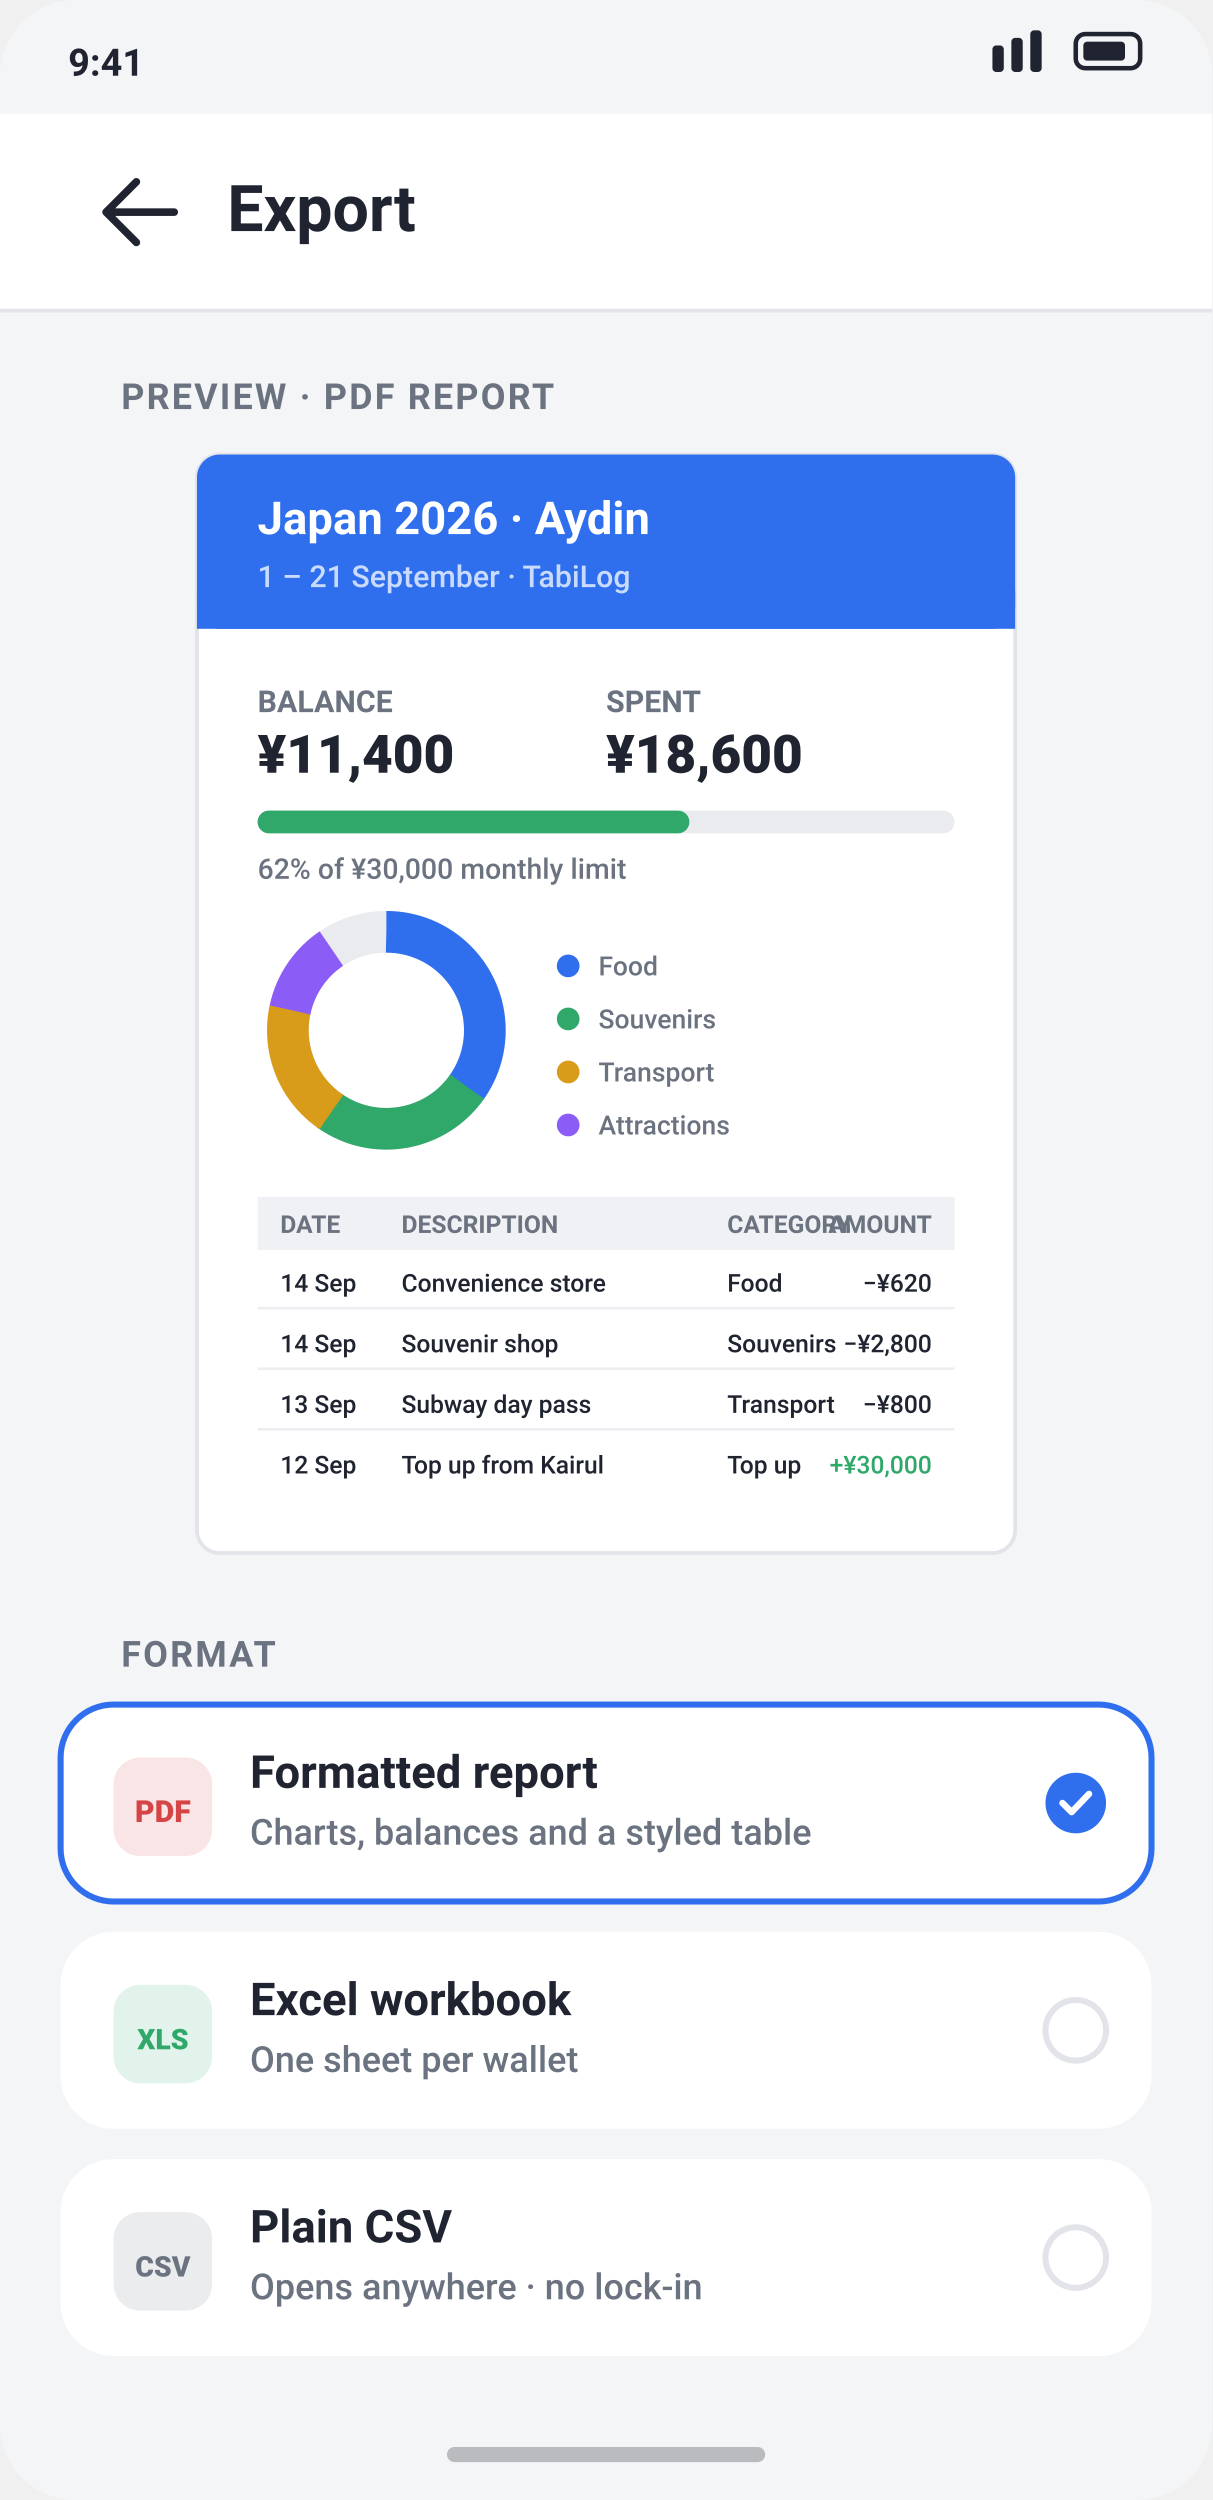
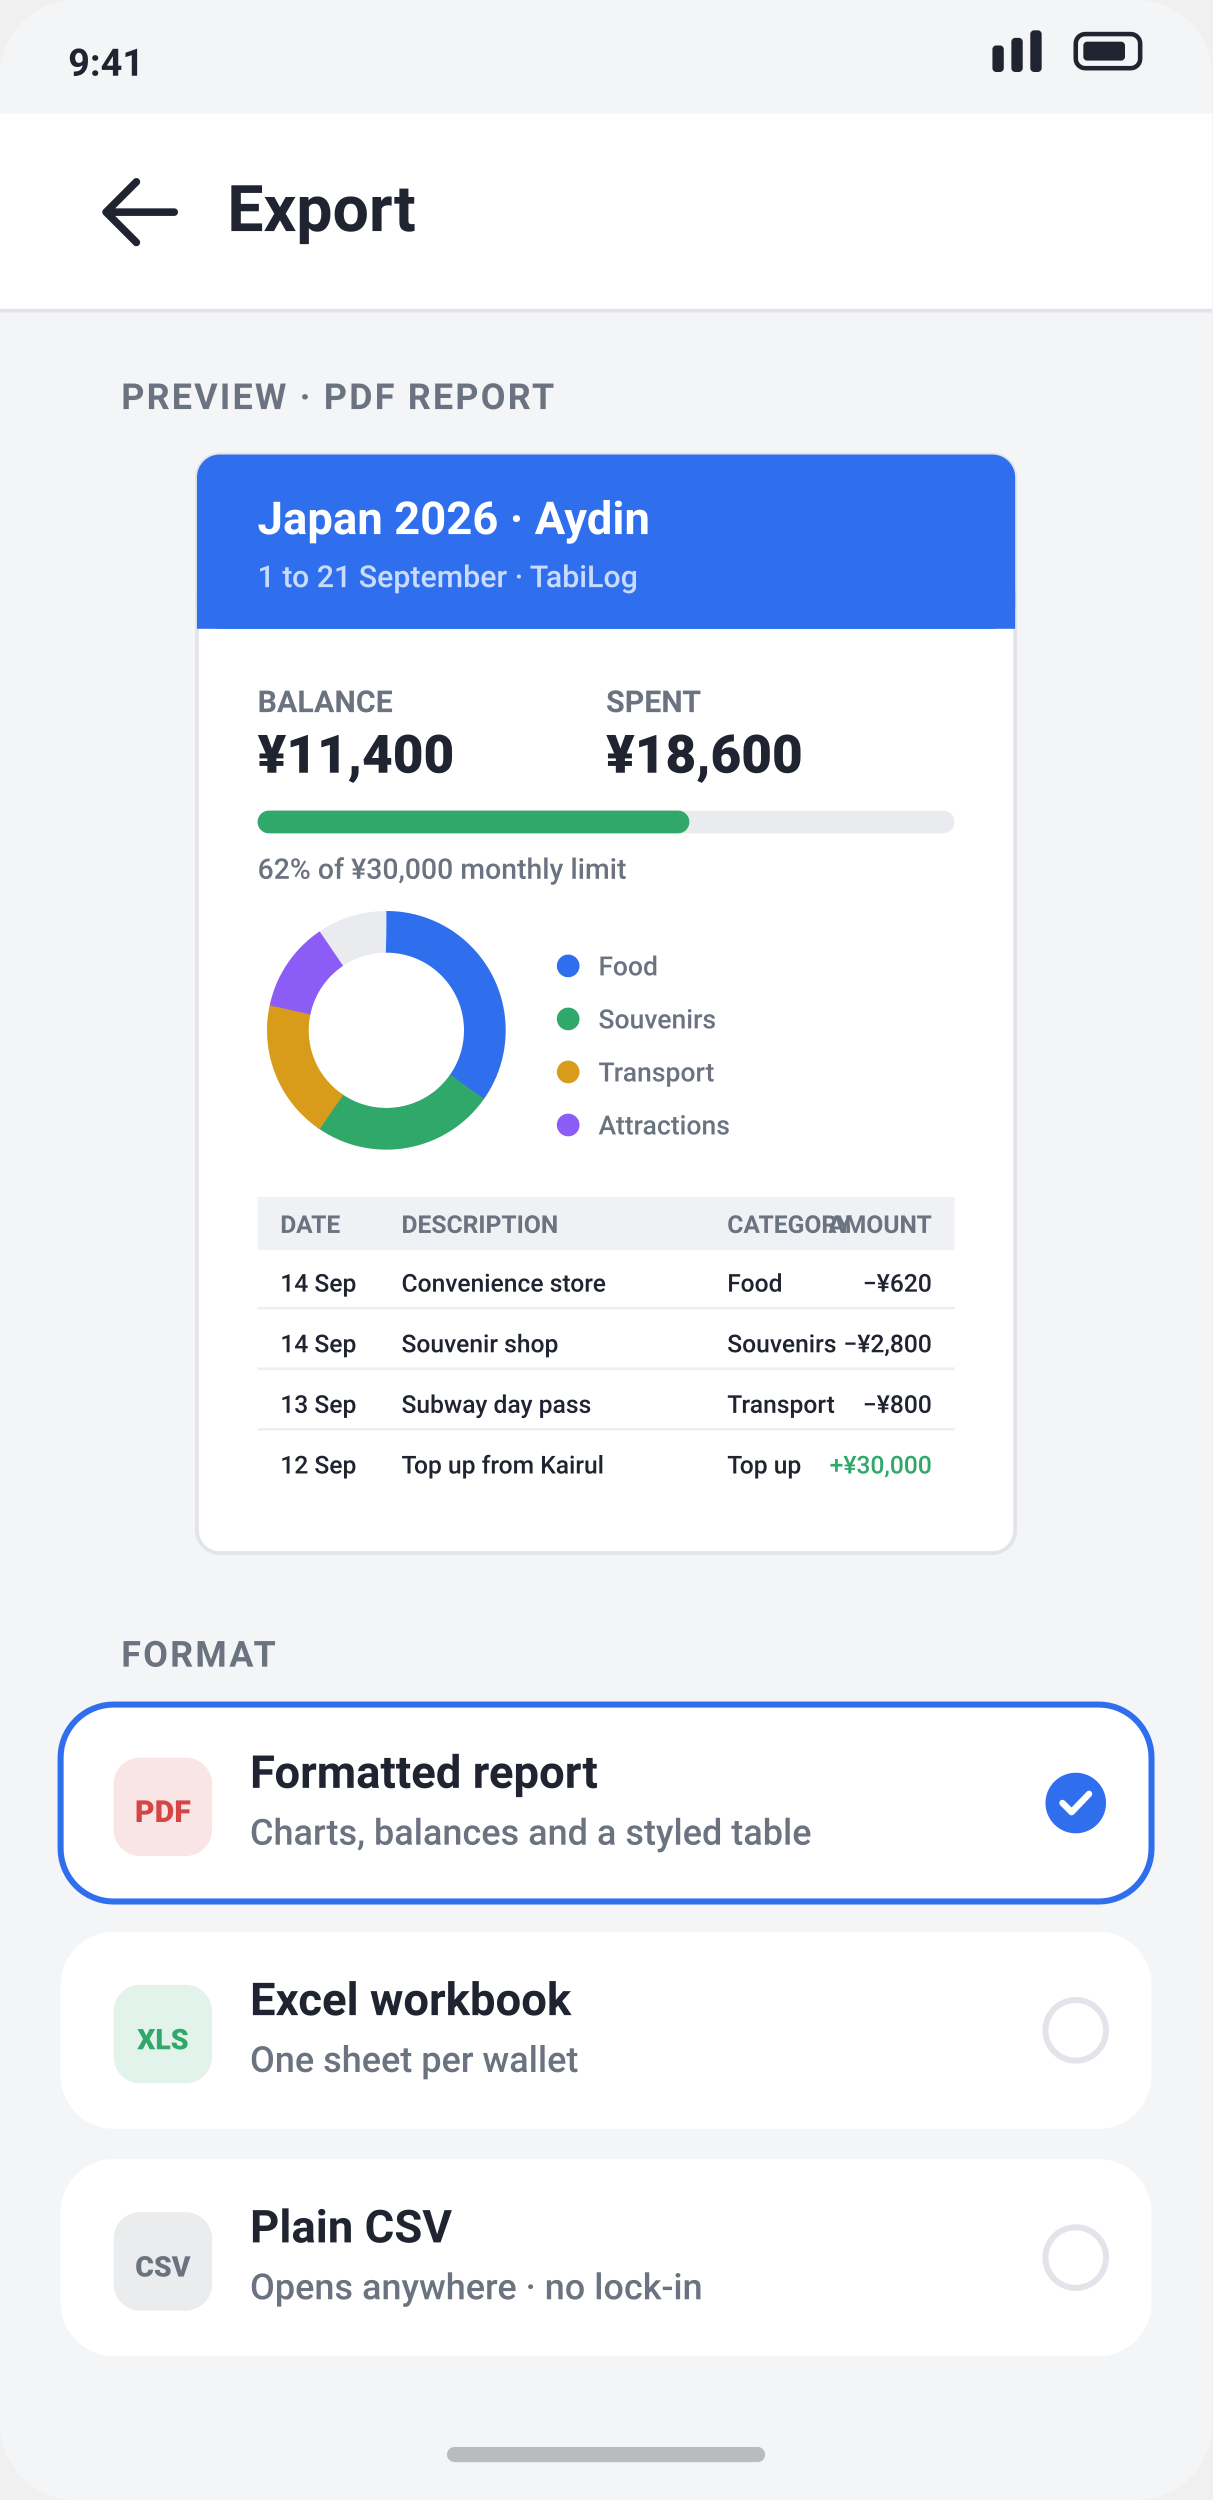
<svg xmlns="http://www.w3.org/2000/svg" viewBox="0 0 320 660" width="320" height="660" role="img" aria-label="TabiLog export screen with a preview of the formatted PDF trip report and CSV and Excel export options">
  <defs>
    <clipPath id="scr">
      <rect width="320" height="660" rx="20" />
    </clipPath>
    <style>
      .t { font-family: system-ui, -apple-system, "Segoe UI", Roboto, sans-serif; }
      .h1 { font-size: 17px; font-weight: 700; fill: #1f2430; }
      .ti { font-size: 12px; font-weight: 600; fill: #1f2430; }
      .mu { font-size: 9.5px; font-weight: 500; fill: #6b7280; }
      .lb { font-size: 9.5px; font-weight: 600; fill: #6b7280; letter-spacing: 0.06em; }
    </style>
  </defs>
  <g clip-path="url(#scr)">
    <rect width="320" height="660" fill="#f4f5f7" />
    <text class="t" x="18" y="20" font-size="10" font-weight="700" fill="#1f2430">9:41</text>
    <g fill="#1f2430">
      <rect x="262" y="12" width="3" height="7" rx="1" />
      <rect x="267" y="10" width="3" height="9" rx="1" />
      <rect x="272" y="8" width="3" height="11" rx="1" />
      <rect x="284" y="9" width="17" height="9" rx="2.5" fill="none" stroke="#1f2430" stroke-width="1.2" />
      <rect x="286" y="11" width="11" height="5" rx="1" />
    </g>
    <rect x="0" y="30" width="320" height="52" fill="#ffffff" />
    <rect x="0" y="81.5" width="320" height="1" fill="#e2e4e9" />
    <path d="M28 56 l8-8 m-8 8 l8 8 m-8-8 h18" stroke="#1f2430" stroke-width="2" fill="none" stroke-linecap="round" stroke-linejoin="round" />
    <text class="t h1" x="60" y="61">Export</text>
    <text class="t lb" x="32" y="108">PREVIEW · PDF REPORT</text>
    <rect x="52" y="120" width="216" height="290" rx="6" fill="#ffffff" stroke="#e2e4e9" />
    <rect x="52" y="120" width="216" height="46" rx="6" fill="#2f6fed" />
    <rect x="52" y="156" width="216" height="10" fill="#2f6fed" />
    <text class="t" x="68" y="141" font-size="12" font-weight="700" fill="#ffffff">Japan 2026 · Aydin</text>
-     <text class="t" x="68" y="155" font-size="8" font-weight="500" fill="#c9dbff">1 – 21 September · TabiLog</text>
+     <text class="t" x="68" y="155" font-size="8" font-weight="500" fill="#c9dbff">1 to 21 September · TabiLog</text>
    <text class="t" x="68" y="188" font-size="8" font-weight="600" fill="#6b7280">BALANCE</text>
    <text class="t" x="68" y="204" font-size="14" font-weight="800" fill="#1f2430">¥11,400</text>
    <text class="t" x="160" y="188" font-size="8" font-weight="600" fill="#6b7280">SPENT</text>
    <text class="t" x="160" y="204" font-size="14" font-weight="800" fill="#1f2430">¥18,600</text>
    <rect x="68" y="214" width="184" height="6" rx="3" fill="#e9ebef" />
    <rect x="68" y="214" width="114" height="6" rx="3" fill="#2fa86a" />
    <text class="t" x="68" y="232" font-size="7.5" font-weight="500" fill="#6b7280">62% of ¥30,000 monthly limit</text>
    <g transform="translate(102,272)">
      <circle r="26" fill="none" stroke="#e9ebef" stroke-width="11" />
      <circle r="26" fill="none" stroke="#2f6fed" stroke-width="11" stroke-dasharray="57 107" transform="rotate(-90)" />
      <circle r="26" fill="none" stroke="#2fa86a" stroke-width="11" stroke-dasharray="41 123" transform="rotate(35)" />
      <circle r="26" fill="none" stroke="#d99b1a" stroke-width="11" stroke-dasharray="31 133" transform="rotate(124)" />
      <circle r="26" fill="none" stroke="#8b5cf6" stroke-width="11" stroke-dasharray="20 144" transform="rotate(192)" />
    </g>
    <g class="t" font-size="7" font-weight="500" fill="#6b7280">
      <circle cx="150" cy="255" r="3" fill="#2f6fed" />
      <text x="158" y="257.5">Food</text>
      <circle cx="150" cy="269" r="3" fill="#2fa86a" />
      <text x="158" y="271.5">Souvenirs</text>
      <circle cx="150" cy="283" r="3" fill="#d99b1a" />
      <text x="158" y="285.5">Transport</text>
      <circle cx="150" cy="297" r="3" fill="#8b5cf6" />
      <text x="158" y="299.5">Attractions</text>
    </g>
    <rect x="68" y="316" width="184" height="14" fill="#f0f1f4" />
    <g class="t" font-size="6.5" font-weight="700" fill="#6b7280">
      <text x="74" y="325.5">DATE</text>
      <text x="106" y="325.5">DESCRIPTION</text>
      <text x="192" y="325.5">CATEGORY</text>
      <text x="246" y="325.5" text-anchor="end">AMOUNT</text>
    </g>
    <g class="t" font-size="6.5" font-weight="500" fill="#1f2430">
      <text x="74" y="341">14 Sep</text>
      <text x="106" y="341">Convenience store</text>
      <text x="192" y="341">Food</text>
      <text x="246" y="341" text-anchor="end">−¥620</text>
      <rect x="68" y="345" width="184" height="0.7" fill="#eceef1" />
      <text x="74" y="357">14 Sep</text>
      <text x="106" y="357">Souvenir shop</text>
      <text x="192" y="357">Souvenirs</text>
      <text x="246" y="357" text-anchor="end">−¥2,800</text>
      <rect x="68" y="361" width="184" height="0.7" fill="#eceef1" />
      <text x="74" y="373">13 Sep</text>
      <text x="106" y="373">Subway day pass</text>
      <text x="192" y="373">Transport</text>
      <text x="246" y="373" text-anchor="end">−¥800</text>
      <rect x="68" y="377" width="184" height="0.7" fill="#eceef1" />
      <text x="74" y="389">12 Sep</text>
      <text x="106" y="389">Top up from Kairul</text>
      <text x="192" y="389">Top up</text>
      <text x="246" y="389" text-anchor="end" fill="#2fa86a">+¥30,000</text>
    </g>
    <text class="t lb" x="32" y="440">FORMAT</text>
    <rect x="16" y="450" width="288" height="52" rx="14" fill="#ffffff" stroke="#2f6fed" stroke-width="1.6" />
    <rect x="30" y="464" width="26" height="26" rx="7" fill="#d64545" opacity="0.14" />
    <text class="t" x="43" y="481" font-size="8" font-weight="800" fill="#d64545" text-anchor="middle">PDF</text>
    <text class="t ti" x="66" y="472">Formatted report</text>
    <text class="t mu" x="66" y="487">Charts, balances and a styled table</text>
    <circle cx="284" cy="476" r="8" fill="#2f6fed" />
    <path d="M280.5 476l2.4 2.4 4.6-4.8" stroke="#ffffff" stroke-width="1.7" fill="none" stroke-linecap="round" stroke-linejoin="round" />
    <rect x="16" y="510" width="288" height="52" rx="14" fill="#ffffff" />
    <rect x="30" y="524" width="26" height="26" rx="7" fill="#2fa86a" opacity="0.14" />
    <text class="t" x="43" y="541" font-size="7.5" font-weight="800" fill="#2fa86a" text-anchor="middle">XLS</text>
    <text class="t ti" x="66" y="532">Excel workbook</text>
    <text class="t mu" x="66" y="547">One sheet per wallet</text>
    <circle cx="284" cy="536" r="8" fill="none" stroke="#e2e4e9" stroke-width="1.6" />
    <rect x="16" y="570" width="288" height="52" rx="14" fill="#ffffff" />
    <rect x="30" y="584" width="26" height="26" rx="7" fill="#6b7280" opacity="0.14" />
    <text class="t" x="43" y="601" font-size="7.5" font-weight="800" fill="#6b7280" text-anchor="middle">CSV</text>
    <text class="t ti" x="66" y="592">Plain CSV</text>
    <text class="t mu" x="66" y="607">Opens anywhere · no lock-in</text>
    <circle cx="284" cy="596" r="8" fill="none" stroke="#e2e4e9" stroke-width="1.6" />
    <rect x="118" y="646" width="84" height="4" rx="2" fill="#1f2430" opacity="0.28" />
  </g>
</svg>
